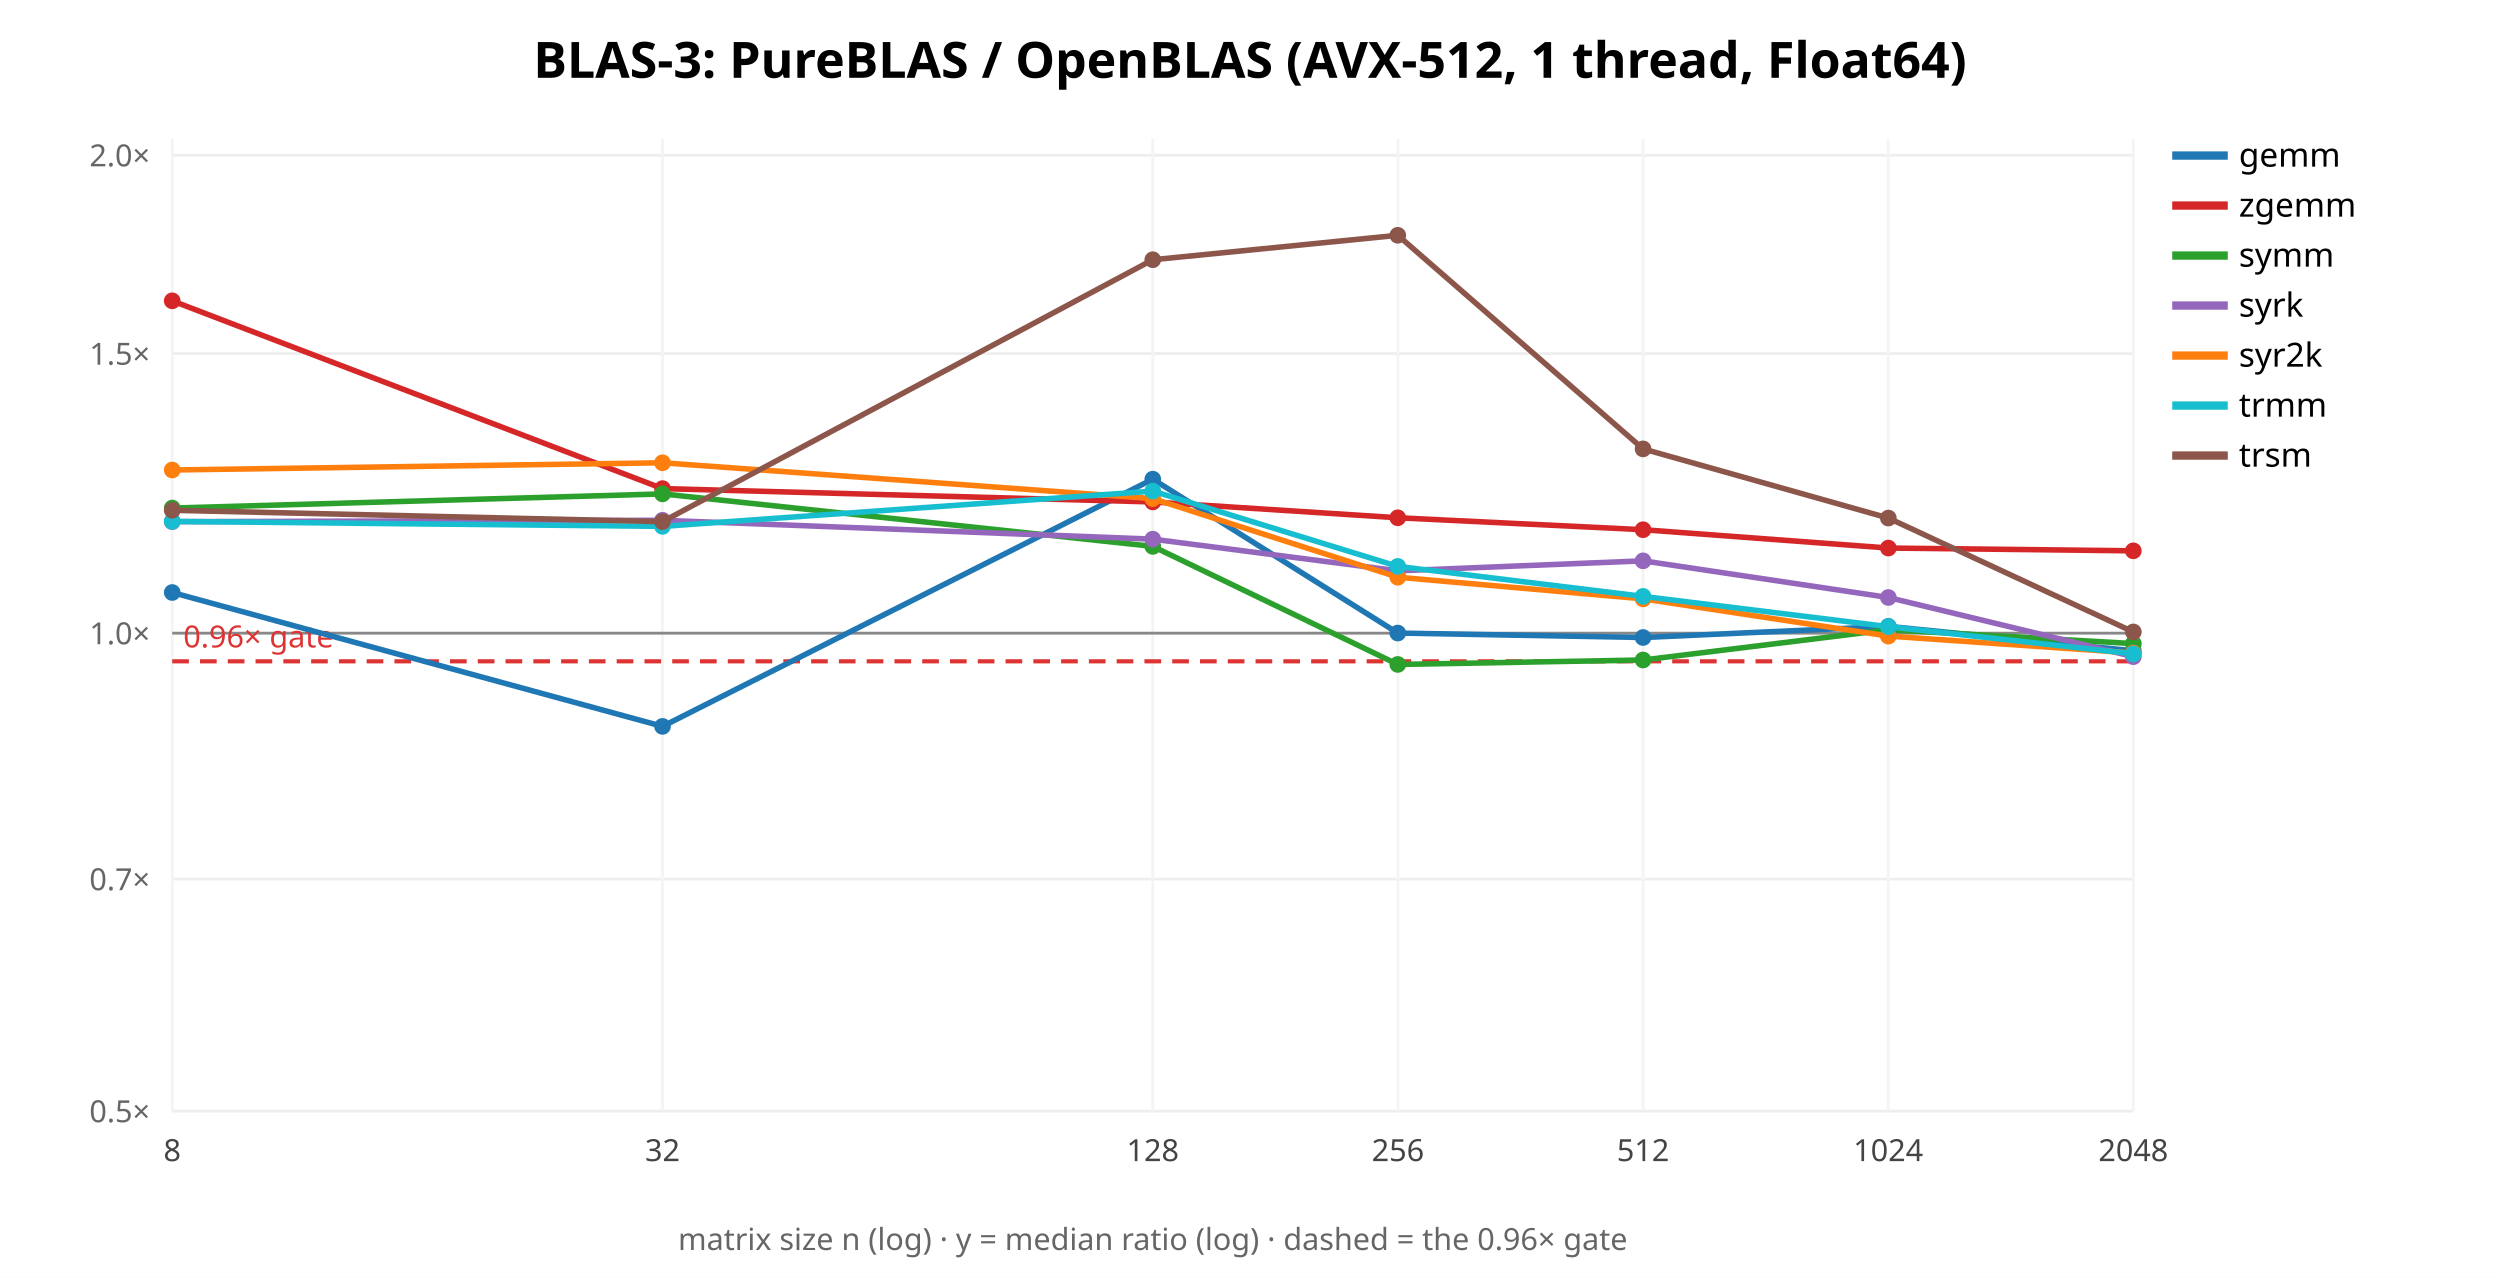
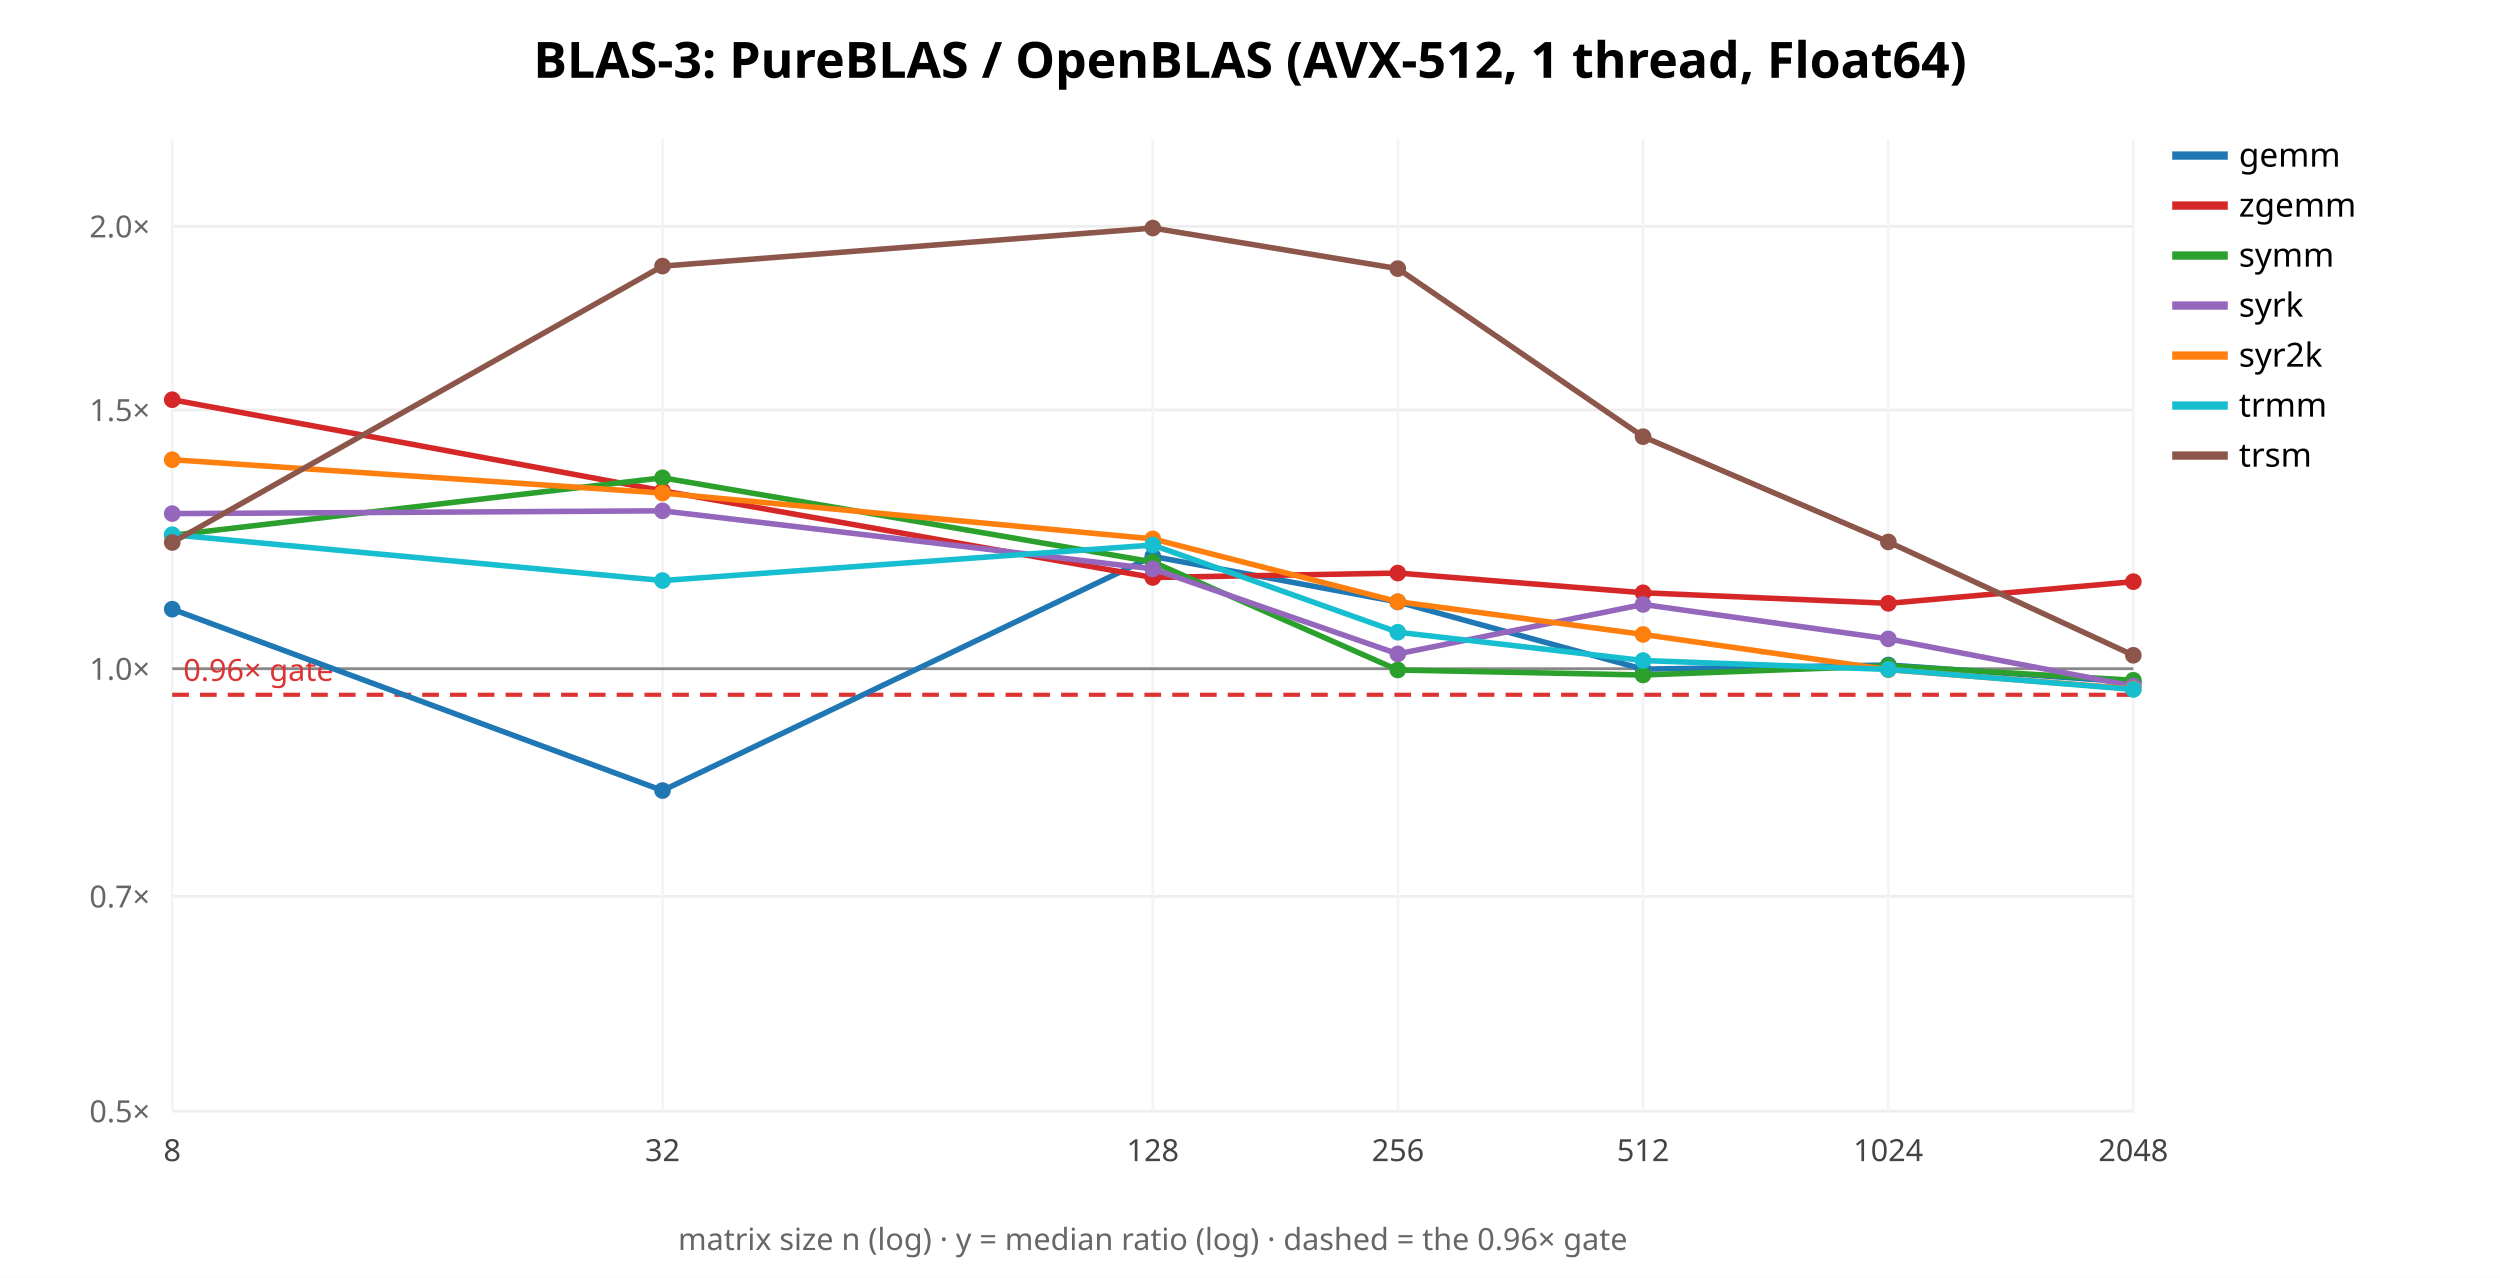
<svg xmlns="http://www.w3.org/2000/svg" width="900" height="460" font-family="sans-serif">
  <rect width="900" height="460" fill="white" />
  <text x="450.0" y="28" text-anchor="middle" font-size="18" font-weight="bold">BLAS-3: PureBLAS / OpenBLAS (AVX-512, 1 thread, Float64)</text>
  <line x1="62" y1="400.0" x2="768" y2="400.0" stroke="#eee" />
  <text x="54" y="404.0" text-anchor="end" font-size="11" fill="#666">0.5×</text>
-   <line x1="62" y1="316.478" x2="768" y2="316.478" stroke="#eee" />
-   <text x="54" y="320.478" text-anchor="end" font-size="11" fill="#666">0.7×</text>
-   <line x1="62" y1="227.941" x2="768" y2="227.941" stroke="#eee" />
-   <text x="54" y="231.941" text-anchor="end" font-size="11" fill="#666">1.0×</text>
-   <line x1="62" y1="127.293" x2="768" y2="127.293" stroke="#eee" />
-   <text x="54" y="131.293" text-anchor="end" font-size="11" fill="#666">1.5×</text>
-   <line x1="62" y1="55.882" x2="768" y2="55.882" stroke="#eee" />
-   <text x="54" y="59.882" text-anchor="end" font-size="11" fill="#666">2.0×</text>
+   <line x1="62" y1="322.69" x2="768" y2="322.69" stroke="#eee" />
+   <text x="54" y="326.69" text-anchor="end" font-size="11" fill="#666">0.7×</text>
+   <line x1="62" y1="240.737" x2="768" y2="240.737" stroke="#eee" />
+   <text x="54" y="244.737" text-anchor="end" font-size="11" fill="#666">1.0×</text>
+   <line x1="62" y1="147.574" x2="768" y2="147.574" stroke="#eee" />
+   <text x="54" y="151.574" text-anchor="end" font-size="11" fill="#666">1.5×</text>
+   <line x1="62" y1="81.474" x2="768" y2="81.474" stroke="#eee" />
+   <text x="54" y="85.474" text-anchor="end" font-size="11" fill="#666">2.0×</text>
  <line x1="62.0" y1="50" x2="62.0" y2="400" stroke="#f4f4f4" />
  <text x="62.0" y="418" text-anchor="middle" font-size="11" fill="#444">8</text>
  <line x1="238.5" y1="50" x2="238.5" y2="400" stroke="#f4f4f4" />
  <text x="238.5" y="418" text-anchor="middle" font-size="11" fill="#444">32</text>
  <line x1="415.0" y1="50" x2="415.0" y2="400" stroke="#f4f4f4" />
  <text x="415.0" y="418" text-anchor="middle" font-size="11" fill="#444">128</text>
  <line x1="503.25" y1="50" x2="503.25" y2="400" stroke="#f4f4f4" />
  <text x="503.25" y="418" text-anchor="middle" font-size="11" fill="#444">256</text>
  <line x1="591.5" y1="50" x2="591.5" y2="400" stroke="#f4f4f4" />
  <text x="591.5" y="418" text-anchor="middle" font-size="11" fill="#444">512</text>
  <line x1="679.75" y1="50" x2="679.75" y2="400" stroke="#f4f4f4" />
  <text x="679.75" y="418" text-anchor="middle" font-size="11" fill="#444">1024</text>
  <line x1="768.0" y1="50" x2="768.0" y2="400" stroke="#f4f4f4" />
  <text x="768.0" y="418" text-anchor="middle" font-size="11" fill="#444">2048</text>
-   <line x1="62" y1="227.941" x2="768" y2="227.941" stroke="#888" />
-   <line x1="62" y1="238.074" x2="768" y2="238.074" stroke="#d33" stroke-width="1.5" stroke-dasharray="6 4" />
-   <text x="66" y="233.074" font-size="11" fill="#d33">0.96× gate</text>
-   <polyline points="62.0,213.3 238.5,261.5 415.0,172.5 503.2,227.9 591.5,229.5 679.8,225.5 768.0,234.3" fill="none" stroke="#1f77b4" stroke-width="2" />
-   <circle cx="62.0" cy="213.3" r="3" fill="#1f77b4" />
-   <circle cx="238.5" cy="261.5" r="3" fill="#1f77b4" />
-   <circle cx="415.0" cy="172.5" r="3" fill="#1f77b4" />
-   <circle cx="503.2" cy="227.9" r="3" fill="#1f77b4" />
-   <circle cx="591.5" cy="229.5" r="3" fill="#1f77b4" />
-   <circle cx="679.8" cy="225.5" r="3" fill="#1f77b4" />
-   <circle cx="768.0" cy="234.3" r="3" fill="#1f77b4" />
+   <line x1="62" y1="240.737" x2="768" y2="240.737" stroke="#888" />
+   <line x1="62" y1="250.117" x2="768" y2="250.117" stroke="#d33" stroke-width="1.5" stroke-dasharray="6 4" />
+   <text x="66" y="245.117" font-size="11" fill="#d33">0.96× gate</text>
+   <polyline points="62.0,219.3 238.5,284.6 415.0,200.3 503.2,216.7 591.5,240.9 679.8,239.4 768.0,245.6" fill="none" stroke="#1f77b4" stroke-width="2" />
+   <circle cx="62.0" cy="219.3" r="3" fill="#1f77b4" />
+   <circle cx="238.5" cy="284.6" r="3" fill="#1f77b4" />
+   <circle cx="415.0" cy="200.3" r="3" fill="#1f77b4" />
+   <circle cx="503.2" cy="216.7" r="3" fill="#1f77b4" />
+   <circle cx="591.5" cy="240.9" r="3" fill="#1f77b4" />
+   <circle cx="679.8" cy="239.4" r="3" fill="#1f77b4" />
+   <circle cx="768.0" cy="245.6" r="3" fill="#1f77b4" />
  <line x1="782" y1="56" x2="802" y2="56" stroke="#1f77b4" stroke-width="3" />
  <text x="806" y="60" font-size="12">gemm</text>
-   <polyline points="62.0,108.3 238.5,175.9 415.0,180.7 503.2,186.4 591.5,190.7 679.8,197.3 768.0,198.3" fill="none" stroke="#d62728" stroke-width="2" />
-   <circle cx="62.0" cy="108.3" r="3" fill="#d62728" />
-   <circle cx="238.5" cy="175.9" r="3" fill="#d62728" />
-   <circle cx="415.0" cy="180.7" r="3" fill="#d62728" />
-   <circle cx="503.2" cy="186.4" r="3" fill="#d62728" />
-   <circle cx="591.5" cy="190.7" r="3" fill="#d62728" />
-   <circle cx="679.8" cy="197.3" r="3" fill="#d62728" />
-   <circle cx="768.0" cy="198.3" r="3" fill="#d62728" />
+   <polyline points="62.0,143.9 238.5,176.7 415.0,207.9 503.2,206.3 591.5,213.4 679.8,217.2 768.0,209.4" fill="none" stroke="#d62728" stroke-width="2" />
+   <circle cx="62.0" cy="143.9" r="3" fill="#d62728" />
+   <circle cx="238.5" cy="176.7" r="3" fill="#d62728" />
+   <circle cx="415.0" cy="207.9" r="3" fill="#d62728" />
+   <circle cx="503.2" cy="206.3" r="3" fill="#d62728" />
+   <circle cx="591.5" cy="213.4" r="3" fill="#d62728" />
+   <circle cx="679.8" cy="217.2" r="3" fill="#d62728" />
+   <circle cx="768.0" cy="209.4" r="3" fill="#d62728" />
  <line x1="782" y1="74" x2="802" y2="74" stroke="#d62728" stroke-width="3" />
  <text x="806" y="78" font-size="12">zgemm</text>
-   <polyline points="62.0,182.9 238.5,177.8 415.0,196.7 503.2,239.2 591.5,237.6 679.8,226.7 768.0,231.7" fill="none" stroke="#2ca02c" stroke-width="2" />
-   <circle cx="62.0" cy="182.9" r="3" fill="#2ca02c" />
-   <circle cx="238.5" cy="177.8" r="3" fill="#2ca02c" />
-   <circle cx="415.0" cy="196.7" r="3" fill="#2ca02c" />
-   <circle cx="503.2" cy="239.2" r="3" fill="#2ca02c" />
-   <circle cx="591.5" cy="237.6" r="3" fill="#2ca02c" />
-   <circle cx="679.8" cy="226.7" r="3" fill="#2ca02c" />
-   <circle cx="768.0" cy="231.7" r="3" fill="#2ca02c" />
+   <polyline points="62.0,192.7 238.5,172.0 415.0,202.3 503.2,241.2 591.5,243.0 679.8,239.7 768.0,244.9" fill="none" stroke="#2ca02c" stroke-width="2" />
+   <circle cx="62.0" cy="192.7" r="3" fill="#2ca02c" />
+   <circle cx="238.5" cy="172.0" r="3" fill="#2ca02c" />
+   <circle cx="415.0" cy="202.3" r="3" fill="#2ca02c" />
+   <circle cx="503.2" cy="241.2" r="3" fill="#2ca02c" />
+   <circle cx="591.5" cy="243.0" r="3" fill="#2ca02c" />
+   <circle cx="679.8" cy="239.7" r="3" fill="#2ca02c" />
+   <circle cx="768.0" cy="244.9" r="3" fill="#2ca02c" />
  <line x1="782" y1="92" x2="802" y2="92" stroke="#2ca02c" stroke-width="3" />
  <text x="806" y="96" font-size="12">symm</text>
-   <polyline points="62.0,187.8 238.5,187.3 415.0,194.1 503.2,205.5 591.5,201.9 679.8,215.1 768.0,236.4" fill="none" stroke="#9467bd" stroke-width="2" />
-   <circle cx="62.0" cy="187.8" r="3" fill="#9467bd" />
-   <circle cx="238.5" cy="187.3" r="3" fill="#9467bd" />
-   <circle cx="415.0" cy="194.1" r="3" fill="#9467bd" />
-   <circle cx="503.2" cy="205.5" r="3" fill="#9467bd" />
-   <circle cx="591.5" cy="201.9" r="3" fill="#9467bd" />
-   <circle cx="679.8" cy="215.1" r="3" fill="#9467bd" />
-   <circle cx="768.0" cy="236.4" r="3" fill="#9467bd" />
+   <polyline points="62.0,184.9 238.5,183.9 415.0,204.8 503.2,235.4 591.5,217.6 679.8,230.0 768.0,247.0" fill="none" stroke="#9467bd" stroke-width="2" />
+   <circle cx="62.0" cy="184.9" r="3" fill="#9467bd" />
+   <circle cx="238.5" cy="183.9" r="3" fill="#9467bd" />
+   <circle cx="415.0" cy="204.8" r="3" fill="#9467bd" />
+   <circle cx="503.2" cy="235.4" r="3" fill="#9467bd" />
+   <circle cx="591.5" cy="217.6" r="3" fill="#9467bd" />
+   <circle cx="679.8" cy="230.0" r="3" fill="#9467bd" />
+   <circle cx="768.0" cy="247.0" r="3" fill="#9467bd" />
  <line x1="782" y1="110" x2="802" y2="110" stroke="#9467bd" stroke-width="3" />
  <text x="806" y="114" font-size="12">syrk</text>
-   <polyline points="62.0,169.2 238.5,166.6 415.0,179.5 503.2,207.8 591.5,215.6 679.8,229.0 768.0,235.1" fill="none" stroke="#ff7f0e" stroke-width="2" />
-   <circle cx="62.0" cy="169.2" r="3" fill="#ff7f0e" />
-   <circle cx="238.5" cy="166.6" r="3" fill="#ff7f0e" />
-   <circle cx="415.0" cy="179.5" r="3" fill="#ff7f0e" />
-   <circle cx="503.2" cy="207.8" r="3" fill="#ff7f0e" />
-   <circle cx="591.5" cy="215.6" r="3" fill="#ff7f0e" />
-   <circle cx="679.8" cy="229.0" r="3" fill="#ff7f0e" />
-   <circle cx="768.0" cy="235.1" r="3" fill="#ff7f0e" />
+   <polyline points="62.0,165.5 238.5,177.5 415.0,194.0 503.2,216.6 591.5,228.4 679.8,241.1 768.0,248.0" fill="none" stroke="#ff7f0e" stroke-width="2" />
+   <circle cx="62.0" cy="165.5" r="3" fill="#ff7f0e" />
+   <circle cx="238.5" cy="177.5" r="3" fill="#ff7f0e" />
+   <circle cx="415.0" cy="194.0" r="3" fill="#ff7f0e" />
+   <circle cx="503.2" cy="216.6" r="3" fill="#ff7f0e" />
+   <circle cx="591.5" cy="228.4" r="3" fill="#ff7f0e" />
+   <circle cx="679.8" cy="241.1" r="3" fill="#ff7f0e" />
+   <circle cx="768.0" cy="248.0" r="3" fill="#ff7f0e" />
  <line x1="782" y1="128" x2="802" y2="128" stroke="#ff7f0e" stroke-width="3" />
  <text x="806" y="132" font-size="12">syr2k</text>
-   <polyline points="62.0,187.7 238.5,189.5 415.0,176.8 503.2,203.9 591.5,214.7 679.8,225.6 768.0,235.4" fill="none" stroke="#17becf" stroke-width="2" />
-   <circle cx="62.0" cy="187.7" r="3" fill="#17becf" />
-   <circle cx="238.5" cy="189.5" r="3" fill="#17becf" />
-   <circle cx="415.0" cy="176.8" r="3" fill="#17becf" />
-   <circle cx="503.2" cy="203.9" r="3" fill="#17becf" />
-   <circle cx="591.5" cy="214.7" r="3" fill="#17becf" />
-   <circle cx="679.8" cy="225.6" r="3" fill="#17becf" />
-   <circle cx="768.0" cy="235.4" r="3" fill="#17becf" />
+   <polyline points="62.0,192.5 238.5,209.0 415.0,196.2 503.2,227.6 591.5,237.8 679.8,241.0 768.0,248.2" fill="none" stroke="#17becf" stroke-width="2" />
+   <circle cx="62.0" cy="192.5" r="3" fill="#17becf" />
+   <circle cx="238.5" cy="209.0" r="3" fill="#17becf" />
+   <circle cx="415.0" cy="196.2" r="3" fill="#17becf" />
+   <circle cx="503.2" cy="227.6" r="3" fill="#17becf" />
+   <circle cx="591.5" cy="237.8" r="3" fill="#17becf" />
+   <circle cx="679.8" cy="241.0" r="3" fill="#17becf" />
+   <circle cx="768.0" cy="248.2" r="3" fill="#17becf" />
  <line x1="782" y1="146" x2="802" y2="146" stroke="#17becf" stroke-width="3" />
  <text x="806" y="150" font-size="12">trmm</text>
-   <polyline points="62.0,183.7 238.5,187.8 415.0,93.5 503.2,84.7 591.5,161.6 679.8,186.5 768.0,227.5" fill="none" stroke="#8c564b" stroke-width="2" />
-   <circle cx="62.0" cy="183.7" r="3" fill="#8c564b" />
-   <circle cx="238.5" cy="187.8" r="3" fill="#8c564b" />
-   <circle cx="415.0" cy="93.5" r="3" fill="#8c564b" />
-   <circle cx="503.2" cy="84.7" r="3" fill="#8c564b" />
-   <circle cx="591.5" cy="161.6" r="3" fill="#8c564b" />
-   <circle cx="679.8" cy="186.5" r="3" fill="#8c564b" />
-   <circle cx="768.0" cy="227.5" r="3" fill="#8c564b" />
+   <polyline points="62.0,195.3 238.5,95.8 415.0,82.1 503.2,96.7 591.5,157.2 679.8,195.1 768.0,235.9" fill="none" stroke="#8c564b" stroke-width="2" />
+   <circle cx="62.0" cy="195.3" r="3" fill="#8c564b" />
+   <circle cx="238.5" cy="95.8" r="3" fill="#8c564b" />
+   <circle cx="415.0" cy="82.1" r="3" fill="#8c564b" />
+   <circle cx="503.2" cy="96.7" r="3" fill="#8c564b" />
+   <circle cx="591.5" cy="157.2" r="3" fill="#8c564b" />
+   <circle cx="679.8" cy="195.1" r="3" fill="#8c564b" />
+   <circle cx="768.0" cy="235.9" r="3" fill="#8c564b" />
  <line x1="782" y1="164" x2="802" y2="164" stroke="#8c564b" stroke-width="3" />
  <text x="806" y="168" font-size="12">trsm</text>
  <text x="415.0" y="450" text-anchor="middle" font-size="11" fill="#666">matrix size n (log) · y = median ratio (log) · dashed = the 0.96× gate</text>
</svg>
